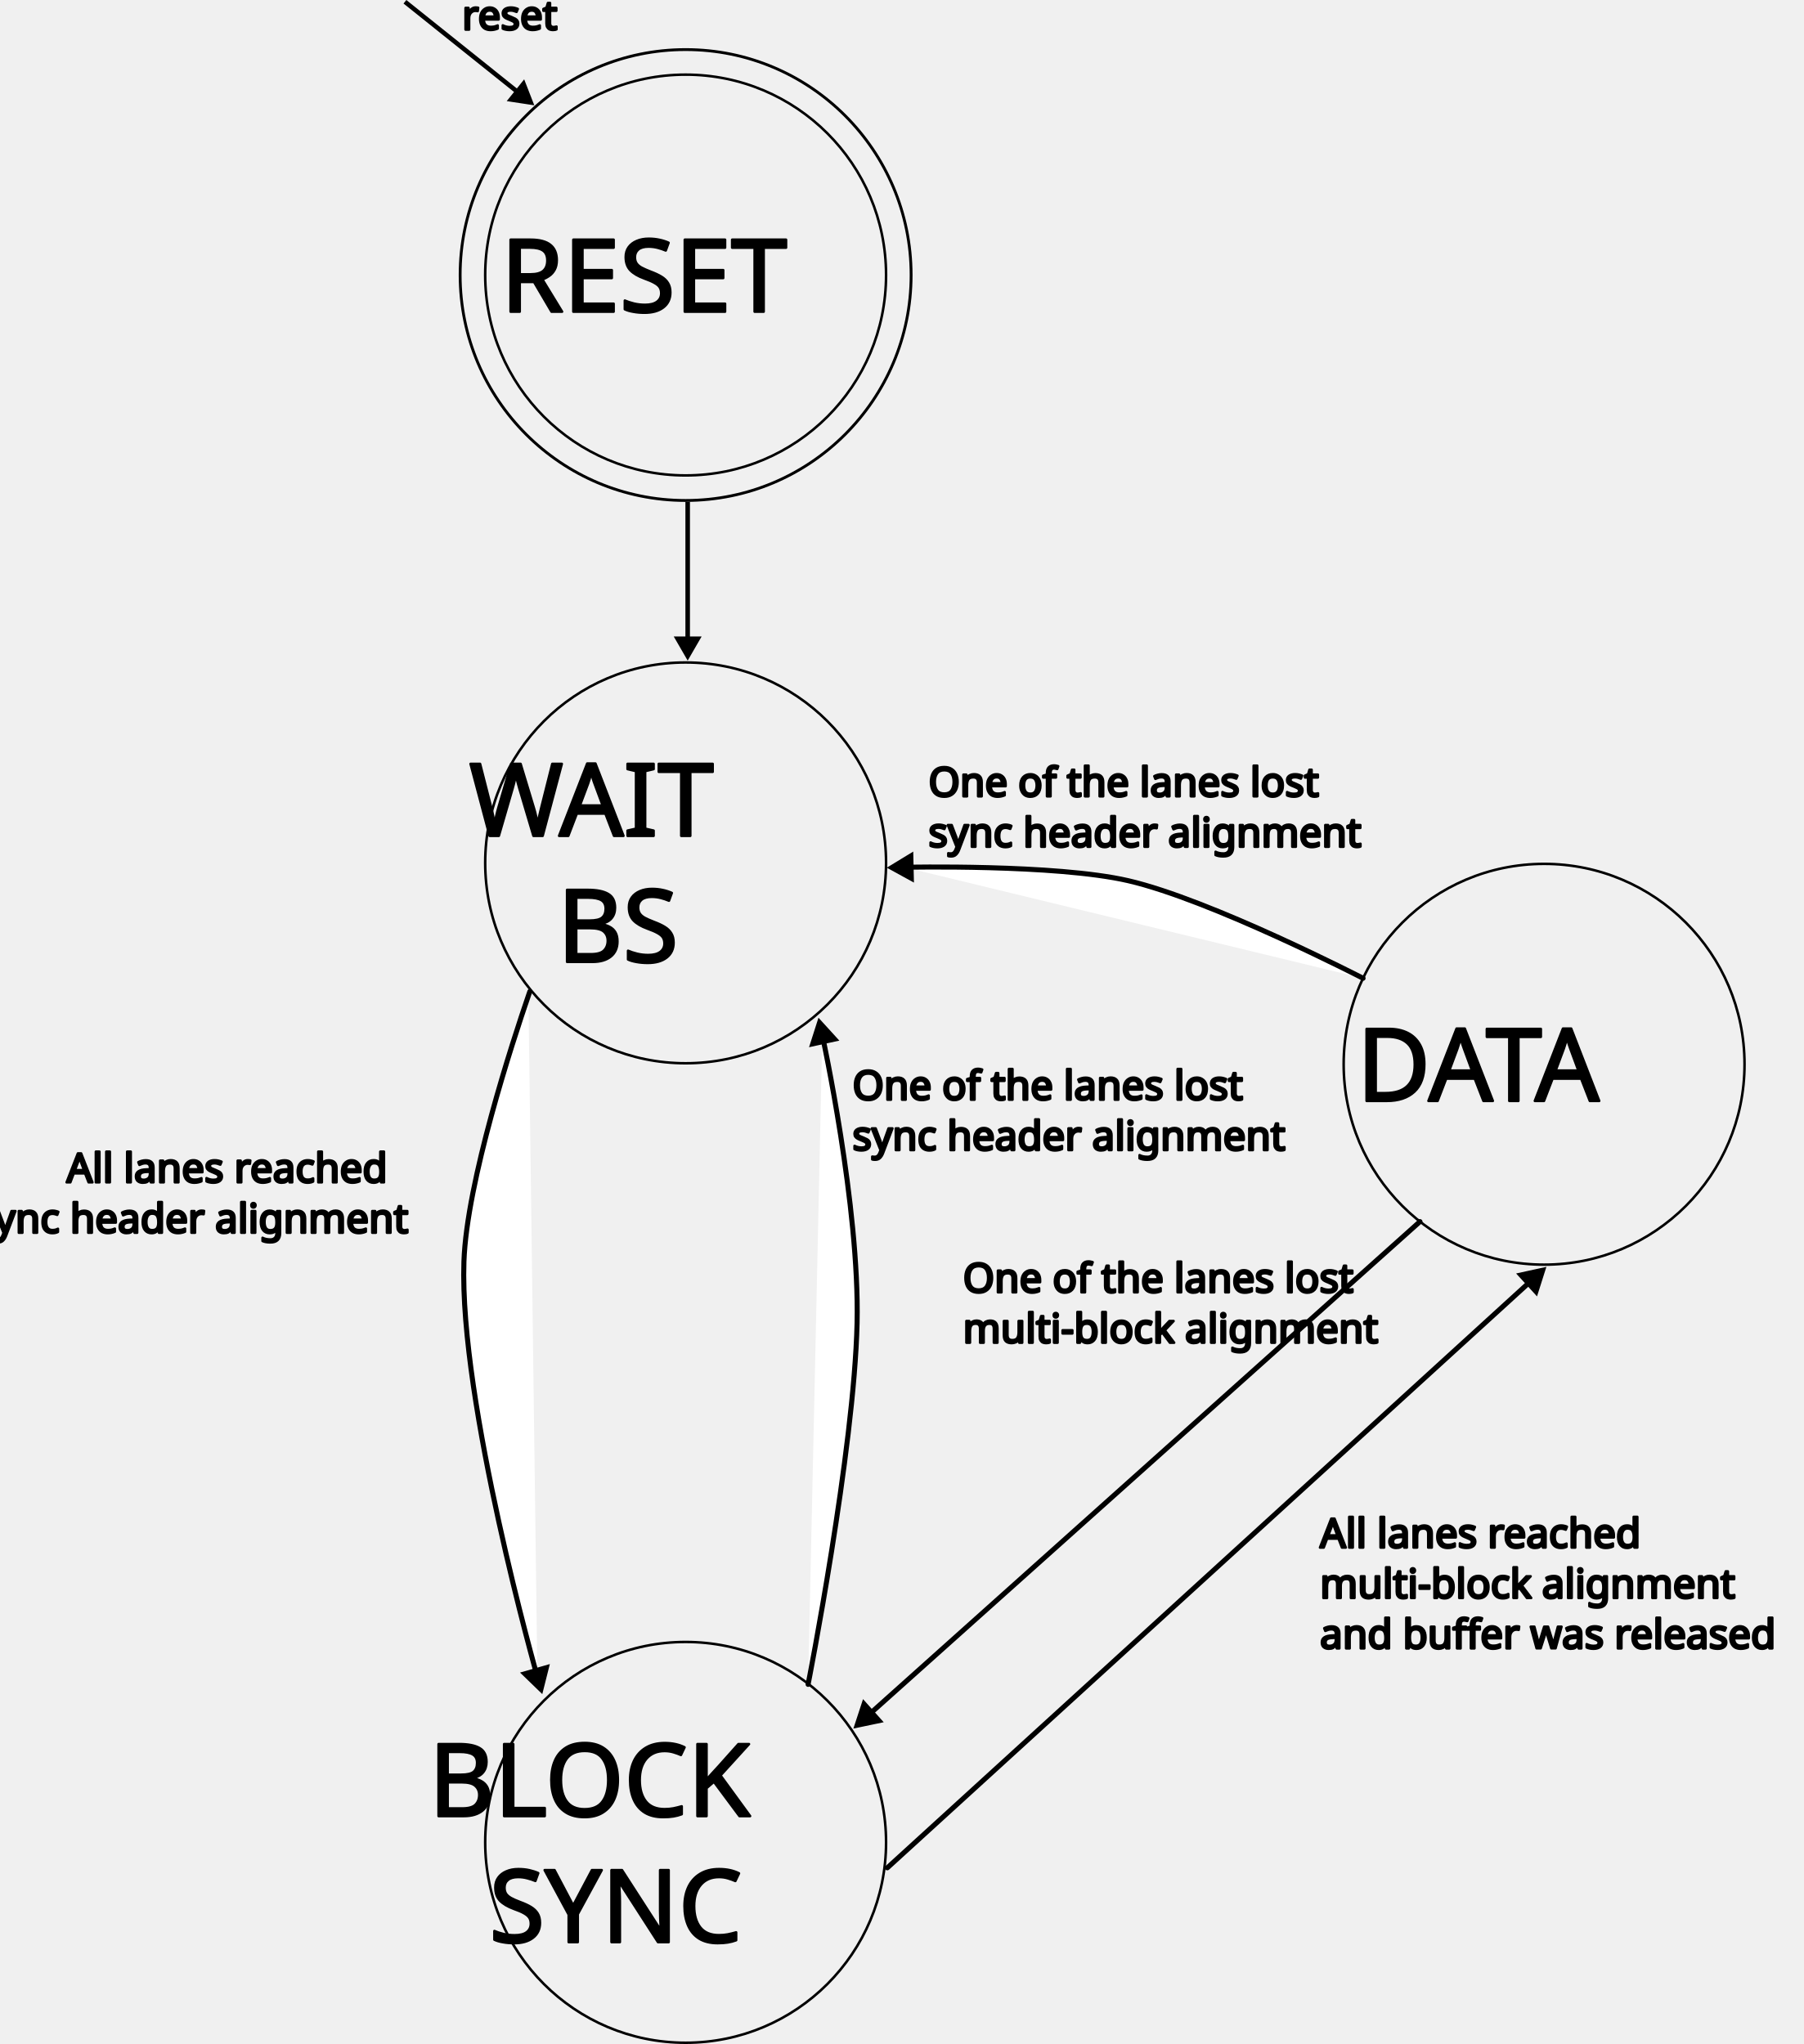
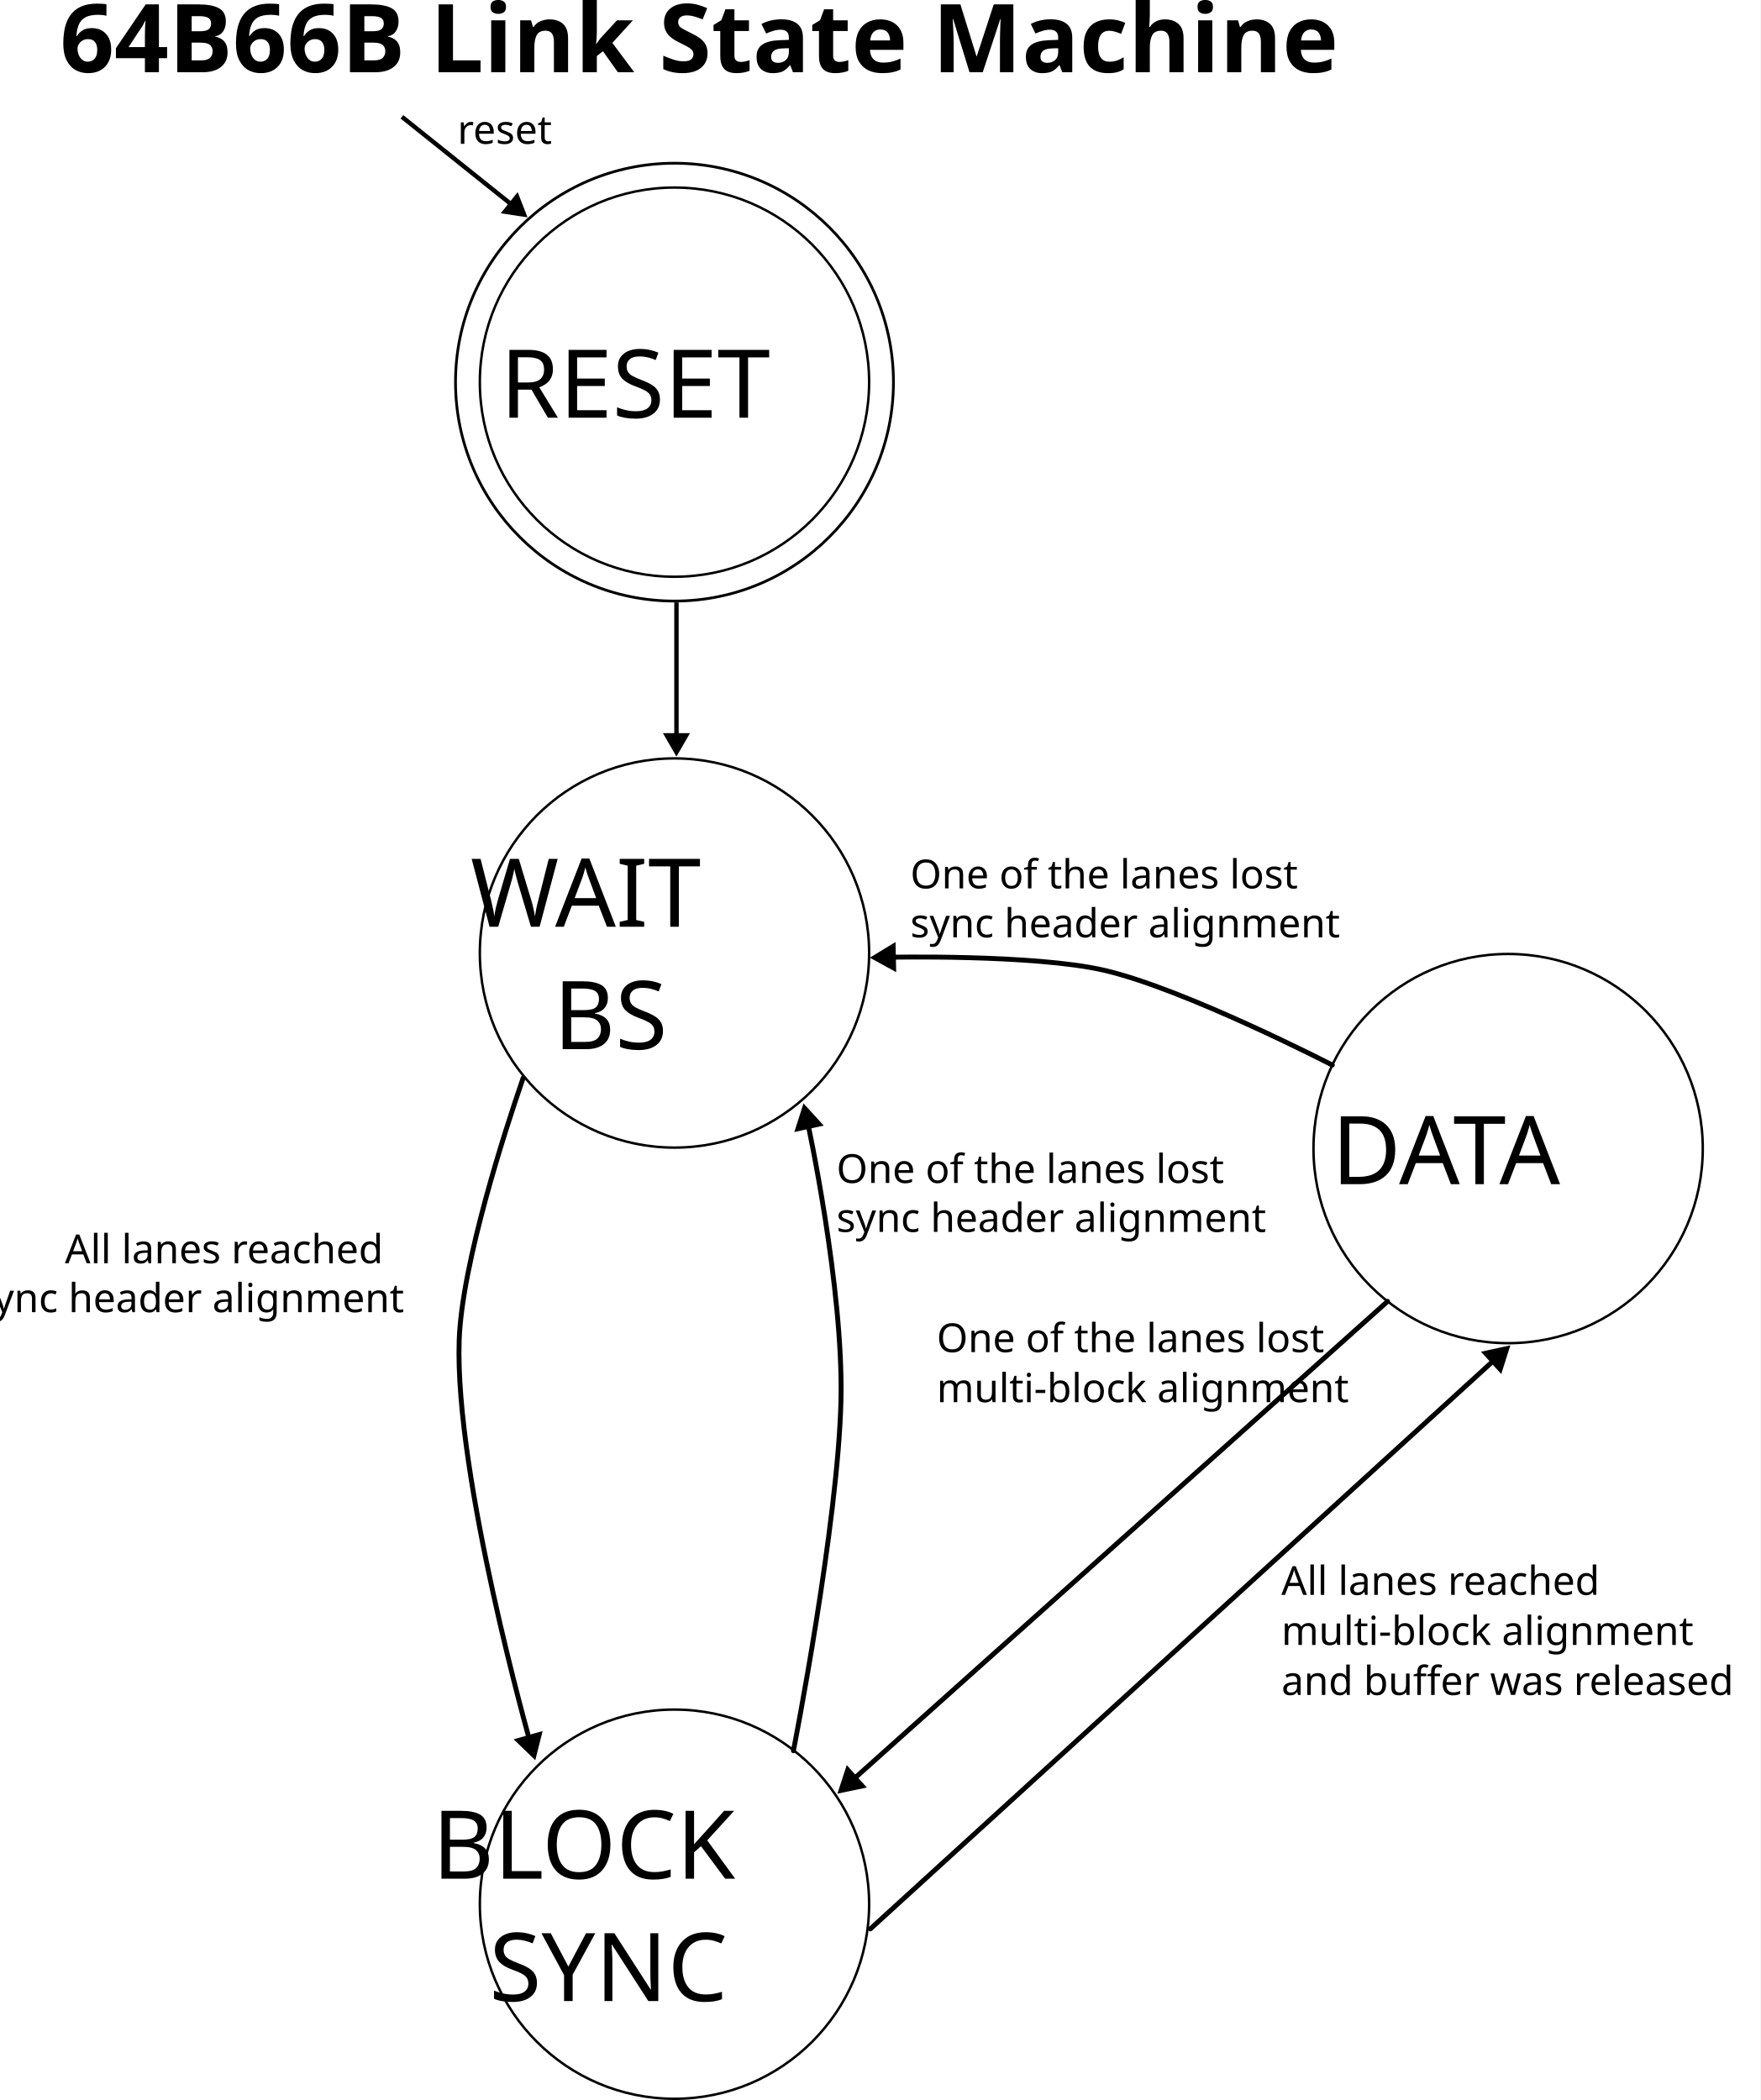
- <svg xmlns="http://www.w3.org/2000/svg" contentStyleType="text/css" height="396.66" preserveAspectRatio="none" version="1.1" viewBox="0 0 350 396.66" width="350" zoomAndPan="magnify" id="svg16">
+ <svg xmlns="http://www.w3.org/2000/svg" contentStyleType="text/css" height="419.654" preserveAspectRatio="none" version="1.1" viewBox="0 0 351.731 419.654" width="351.731" zoomAndPan="magnify" id="svg16">
  <defs id="defs1">
    <marker style="overflow:visible" id="marker27" refX="0" refY="0" orient="auto-start-reverse" markerWidth="1" markerHeight="1" viewBox="0 0 1 1" preserveAspectRatio="xMidYMid">
      <path transform="scale(0.5)" style="fill:context-stroke;fill-rule:evenodd;stroke:context-stroke;stroke-width:1pt" d="M 5.77,0 -2.88,5 V -5 Z" id="path27" />
    </marker>
    <marker style="overflow:visible" id="Triangle" refX="0" refY="0" orient="auto-start-reverse" markerWidth="1" markerHeight="1" viewBox="0 0 1 1" preserveAspectRatio="xMidYMid">
      <path transform="scale(0.5)" style="fill:context-stroke;fill-rule:evenodd;stroke:context-stroke;stroke-width:1pt" d="M 5.77,0 -2.88,5 V -5 Z" id="path135" />
    </marker>
  </defs>
-   <circle style="fill:none;stroke:#000000;stroke-width:0.49;stroke-linejoin:round;stroke-dasharray:none" id="path16" cx="133.026" cy="53.372" r="38.888" />
-   <g id="g17" transform="matrix(0.9783227,0,0,0.9783227,28.69719,-2.387296)">
+   <rect style="fill:#ffffff;stroke-width:1.334;stroke-linejoin:round" id="rect1" width="351.731" height="419.654" x="0" y="0" />
+   <circle style="fill:none;stroke:#000000;stroke-width:0.49;stroke-linejoin:round;stroke-dasharray:none" id="path16" cx="134.757" cy="76.367" r="38.888" />
+   <g id="g17" transform="matrix(0.9783227,0,0,0.9783227,30.42805,20.607)">
    <circle style="fill:none;stroke:#000000;stroke-width:0.564;stroke-linejoin:round;stroke-dasharray:none" id="path16-2" cx="106.641" cy="56.995" r="44.718" />
  </g>
-   <text xml:space="preserve" style="font-size:19.567px;font-family:sans-serif;-inkscape-font-specification:sans-serif;text-align:center;letter-spacing:0px;word-spacing:0px;text-anchor:middle;fill:none;stroke:#000000;stroke-width:0.489;stroke-linejoin:round;stroke-dasharray:none" x="132.587" y="60.485" id="text16">
-     <tspan id="tspan16" x="132.587" y="60.485" style="font-size:19.567px;letter-spacing:0px;fill:#000000;fill-opacity:1;stroke-width:0.489">RESET</tspan>
+   <text xml:space="preserve" style="font-style:normal;font-variant:normal;font-weight:normal;font-stretch:normal;font-size:19px;font-family:sans-serif;-inkscape-font-specification:'sans-serif, Normal';font-variant-ligatures:normal;font-variant-caps:normal;font-variant-numeric:normal;font-variant-east-asian:normal;text-align:center;letter-spacing:0px;word-spacing:0px;text-anchor:middle;fill:none;stroke:none;stroke-width:0.489;stroke-linejoin:round;stroke-dasharray:none" x="134.318" y="83.48" id="text16">
+     <tspan id="tspan16" x="134.318" y="83.48" style="font-style:normal;font-variant:normal;font-weight:normal;font-stretch:normal;font-size:19px;font-family:sans-serif;-inkscape-font-specification:'sans-serif, Normal';font-variant-ligatures:normal;font-variant-caps:normal;font-variant-numeric:normal;font-variant-east-asian:normal;letter-spacing:0px;fill:#000000;fill-opacity:1;stroke:none;stroke-width:0.489">RESET</tspan>
  </text>
-   <g id="g16" transform="translate(29.33305,-2.440193)">
+   <g id="g16" transform="translate(31.06391,20.5541)">
    <circle style="fill:none;stroke:#000000;stroke-width:0.49;stroke-linejoin:round;stroke-dasharray:none" id="path16-23" cx="103.693" cy="169.889" r="38.888" />
-     <text xml:space="preserve" style="font-size:19.567px;font-family:sans-serif;-inkscape-font-specification:sans-serif;text-align:center;letter-spacing:0px;word-spacing:0px;text-anchor:middle;fill:none;stroke:#000000;stroke-width:0.489;stroke-linejoin:round;stroke-dasharray:none" x="103.254" y="164.644" id="text16-4">
-       <tspan id="tspan16-1" x="103.254" y="164.644" style="font-size:19.567px;letter-spacing:0px;fill:#000000;fill-opacity:1;stroke-width:0.489">WAIT</tspan>
-       <tspan x="103.254" y="189.102" style="font-size:19.567px;letter-spacing:0px;fill:#000000;fill-opacity:1;stroke-width:0.489" id="tspan1">BS</tspan>
+     <text xml:space="preserve" style="font-style:normal;font-variant:normal;font-weight:normal;font-stretch:normal;font-size:19px;font-family:sans-serif;-inkscape-font-specification:'sans-serif, Normal';font-variant-ligatures:normal;font-variant-caps:normal;font-variant-numeric:normal;font-variant-east-asian:normal;text-align:center;letter-spacing:0px;word-spacing:0px;text-anchor:middle;fill:none;stroke:none;stroke-width:0.489;stroke-linejoin:round;stroke-dasharray:none" x="103.254" y="164.644" id="text16-4">
+       <tspan id="tspan16-1" x="103.254" y="164.644" style="font-style:normal;font-variant:normal;font-weight:normal;font-stretch:normal;font-size:19px;font-family:sans-serif;-inkscape-font-specification:'sans-serif, Normal';font-variant-ligatures:normal;font-variant-caps:normal;font-variant-numeric:normal;font-variant-east-asian:normal;letter-spacing:0px;fill:#000000;fill-opacity:1;stroke:none;stroke-width:0.489">WAIT</tspan>
+       <tspan x="103.254" y="189.102" style="font-style:normal;font-variant:normal;font-weight:normal;font-stretch:normal;font-size:19px;font-family:sans-serif;-inkscape-font-specification:'sans-serif, Normal';font-variant-ligatures:normal;font-variant-caps:normal;font-variant-numeric:normal;font-variant-east-asian:normal;letter-spacing:0px;fill:#000000;fill-opacity:1;stroke:none;stroke-width:0.489" id="tspan1">BS</tspan>
    </text>
-     <text xml:space="preserve" style="font-size:7.827px;font-family:sans-serif;-inkscape-font-specification:sans-serif;text-align:start;letter-spacing:0px;word-spacing:0px;text-anchor:start;fill:none;stroke:#000000;stroke-width:0.489;stroke-linejoin:round;stroke-dasharray:none" x="60.324" y="8.18" id="text16-4-1-2">
-       <tspan x="60.324" y="8.18" style="font-size:7.827px;text-align:start;letter-spacing:0px;text-anchor:start;fill:#000000;fill-opacity:1;stroke-width:0.489" id="tspan27-3">reset</tspan>
+     <text xml:space="preserve" style="font-style:normal;font-variant:normal;font-weight:normal;font-stretch:normal;font-size:8px;font-family:sans-serif;-inkscape-font-specification:'sans-serif, Normal';font-variant-ligatures:normal;font-variant-caps:normal;font-variant-numeric:normal;font-variant-east-asian:normal;text-align:start;letter-spacing:0px;word-spacing:0px;text-anchor:start;fill:none;stroke:none;stroke-width:0.489;stroke-linejoin:round;stroke-dasharray:none" x="60.324" y="8.18" id="text16-4-1-2">
+       <tspan x="60.324" y="8.18" style="font-style:normal;font-variant:normal;font-weight:normal;font-stretch:normal;font-size:8px;font-family:sans-serif;-inkscape-font-specification:'sans-serif, Normal';font-variant-ligatures:normal;font-variant-caps:normal;font-variant-numeric:normal;font-variant-east-asian:normal;text-align:start;letter-spacing:0px;text-anchor:start;fill:#000000;fill-opacity:1;stroke:none;stroke-width:0.489" id="tspan27-3">reset</tspan>
    </text>
    <path style="fill:#000000;fill-opacity:1;stroke:#000000;stroke-width:0.88;stroke-linejoin:round;stroke-dasharray:none;marker-end:url(#marker27)" d="M 49.233,2.784 71.893,20.924" id="path26" />
-     <text xml:space="preserve" style="font-size:7.827px;font-family:sans-serif;-inkscape-font-specification:sans-serif;text-align:start;letter-spacing:0px;word-spacing:0px;text-anchor:start;fill:none;stroke:#000000;stroke-width:0.489;stroke-linejoin:round;stroke-dasharray:none" x="150.811" y="156.973" id="text16-4-1-5-2">
-       <tspan x="150.811" y="156.973" style="font-size:7.827px;text-align:start;letter-spacing:0px;text-anchor:start;fill:#000000;fill-opacity:1;stroke-width:0.489" id="tspan29-6">One of the lanes lost</tspan>
-       <tspan x="150.811" y="166.756" style="font-size:7.827px;text-align:start;letter-spacing:0px;text-anchor:start;fill:#000000;fill-opacity:1;stroke-width:0.489" id="tspan4">sync header alignment</tspan>
+     <text xml:space="preserve" style="font-style:normal;font-variant:normal;font-weight:normal;font-stretch:normal;font-size:8px;font-family:sans-serif;-inkscape-font-specification:'sans-serif, Normal';font-variant-ligatures:normal;font-variant-caps:normal;font-variant-numeric:normal;font-variant-east-asian:normal;text-align:start;letter-spacing:0px;word-spacing:0px;text-anchor:start;fill:none;stroke:none;stroke-width:0.489;stroke-linejoin:round;stroke-dasharray:none" x="150.811" y="156.973" id="text16-4-1-5-2">
+       <tspan x="150.811" y="156.973" style="font-style:normal;font-variant:normal;font-weight:normal;font-stretch:normal;font-size:8px;font-family:sans-serif;-inkscape-font-specification:'sans-serif, Normal';font-variant-ligatures:normal;font-variant-caps:normal;font-variant-numeric:normal;font-variant-east-asian:normal;text-align:start;letter-spacing:0px;text-anchor:start;fill:#000000;fill-opacity:1;stroke:none;stroke-width:0.489;stroke-dasharray:none" id="tspan29-6">One of the lanes lost</tspan>
+       <tspan x="150.811" y="166.756" style="font-style:normal;font-variant:normal;font-weight:normal;font-stretch:normal;font-size:8px;font-family:sans-serif;-inkscape-font-specification:'sans-serif, Normal';font-variant-ligatures:normal;font-variant-caps:normal;font-variant-numeric:normal;font-variant-east-asian:normal;text-align:start;letter-spacing:0px;text-anchor:start;fill:#000000;fill-opacity:1;stroke:none;stroke-width:0.489;stroke-dasharray:none" id="tspan4">sync header alignment</tspan>
    </text>
-     <text xml:space="preserve" style="font-size:7.827px;font-family:sans-serif;-inkscape-font-specification:sans-serif;text-align:start;letter-spacing:0px;word-spacing:0px;text-anchor:start;fill:none;stroke:#000000;stroke-width:0.489;stroke-linejoin:round;stroke-dasharray:none" x="226.775" y="302.759" id="text16-4-1-5-3">
-       <tspan x="226.775" y="302.759" style="font-size:7.827px;text-align:start;letter-spacing:0px;text-anchor:start;fill:#000000;fill-opacity:1;stroke-width:0.489" id="tspan29-5">All lanes reached</tspan>
-       <tspan x="226.775" y="312.542" style="font-size:7.827px;text-align:start;letter-spacing:0px;text-anchor:start;fill:#000000;fill-opacity:1;stroke-width:0.489" id="tspan6-2">multi-block alignment</tspan>
-       <tspan x="226.775" y="322.325" style="font-size:7.827px;text-align:start;letter-spacing:0px;text-anchor:start;fill:#000000;fill-opacity:1;stroke-width:0.489" id="tspan7">and buffer was released</tspan>
+     <text xml:space="preserve" style="font-style:normal;font-variant:normal;font-weight:normal;font-stretch:normal;font-size:8px;font-family:sans-serif;-inkscape-font-specification:'sans-serif, Normal';font-variant-ligatures:normal;font-variant-caps:normal;font-variant-numeric:normal;font-variant-east-asian:normal;text-align:start;letter-spacing:0px;word-spacing:0px;text-anchor:start;fill:none;stroke:none;stroke-width:0.489;stroke-linejoin:round;stroke-dasharray:none" x="224.944" y="298.162" id="text16-4-1-5-3">
+       <tspan x="224.944" y="298.162" style="font-style:normal;font-variant:normal;font-weight:normal;font-stretch:normal;font-size:8px;font-family:sans-serif;-inkscape-font-specification:'sans-serif, Normal';font-variant-ligatures:normal;font-variant-caps:normal;font-variant-numeric:normal;font-variant-east-asian:normal;text-align:start;letter-spacing:0px;text-anchor:start;fill:#000000;fill-opacity:1;stroke:none;stroke-width:0.489;stroke-dasharray:none" id="tspan29-5">All lanes reached</tspan>
+       <tspan x="224.944" y="308.162" style="font-style:normal;font-variant:normal;font-weight:normal;font-stretch:normal;font-size:8px;font-family:sans-serif;-inkscape-font-specification:'sans-serif, Normal';font-variant-ligatures:normal;font-variant-caps:normal;font-variant-numeric:normal;font-variant-east-asian:normal;text-align:start;letter-spacing:0px;text-anchor:start;fill:#000000;fill-opacity:1;stroke:none;stroke-width:0.489;stroke-dasharray:none" id="tspan6-2">multi-block alignment</tspan>
+       <tspan x="224.944" y="318.162" style="font-style:normal;font-variant:normal;font-weight:normal;font-stretch:normal;font-size:8px;font-family:sans-serif;-inkscape-font-specification:'sans-serif, Normal';font-variant-ligatures:normal;font-variant-caps:normal;font-variant-numeric:normal;font-variant-east-asian:normal;text-align:start;letter-spacing:0px;text-anchor:start;fill:#000000;fill-opacity:1;stroke:none;stroke-width:0.489;stroke-dasharray:none" id="tspan7">and buffer was released</tspan>
    </text>
-     <text xml:space="preserve" style="font-size:7.827px;font-family:sans-serif;-inkscape-font-specification:sans-serif;text-align:start;letter-spacing:0px;word-spacing:0px;text-anchor:start;fill:none;stroke:#000000;stroke-width:0.489;stroke-linejoin:round;stroke-dasharray:none" x="157.501" y="253.221" id="text16-4-1-5-3-7">
-       <tspan x="157.501" y="253.221" style="font-size:7.827px;text-align:start;letter-spacing:0px;text-anchor:start;fill:#000000;fill-opacity:1;stroke-width:0.489" id="tspan29-5-0">One of the lanes lost</tspan>
-       <tspan x="157.501" y="263.005" style="font-size:7.827px;text-align:start;letter-spacing:0px;text-anchor:start;fill:#000000;fill-opacity:1;stroke-width:0.489" id="tspan7-7">multi-block alignment</tspan>
+     <text xml:space="preserve" style="font-style:normal;font-variant:normal;font-weight:normal;font-stretch:normal;font-size:8px;font-family:sans-serif;-inkscape-font-specification:'sans-serif, Normal';font-variant-ligatures:normal;font-variant-caps:normal;font-variant-numeric:normal;font-variant-east-asian:normal;text-align:start;letter-spacing:0px;word-spacing:0px;text-anchor:start;fill:none;stroke:none;stroke-width:0.489;stroke-linejoin:round;stroke-dasharray:none" x="156.087" y="249.651" id="text16-4-1-5-3-7">
+       <tspan x="156.087" y="249.651" style="font-style:normal;font-variant:normal;font-weight:normal;font-stretch:normal;font-size:8px;font-family:sans-serif;-inkscape-font-specification:'sans-serif, Normal';font-variant-ligatures:normal;font-variant-caps:normal;font-variant-numeric:normal;font-variant-east-asian:normal;text-align:start;letter-spacing:0px;text-anchor:start;fill:#000000;fill-opacity:1;stroke:none;stroke-width:0.489;stroke-dasharray:none" id="tspan29-5-0">One of the lanes lost</tspan>
+       <tspan x="156.087" y="259.651" style="font-style:normal;font-variant:normal;font-weight:normal;font-stretch:normal;font-size:8px;font-family:sans-serif;-inkscape-font-specification:'sans-serif, Normal';font-variant-ligatures:normal;font-variant-caps:normal;font-variant-numeric:normal;font-variant-east-asian:normal;text-align:start;letter-spacing:0px;text-anchor:start;fill:#000000;fill-opacity:1;stroke:none;stroke-width:0.489;stroke-dasharray:none" id="tspan7-7">multi-block alignment</tspan>
    </text>
    <path style="fill:#ffffff;stroke:#000000;stroke-width:0.978;stroke-linecap:round;stroke-linejoin:round;stroke-dasharray:none;marker-end:url(#marker27)" d="m 235.129,192.281 c 0,0 -29.542,-15.234 -45.57,-18.934 -14.112,-3.257 -43.371,-2.601 -43.371,-2.601" id="path7" />
    <path style="fill:#ffffff;stroke:#000000;stroke-width:0.978;stroke-linecap:round;stroke-linejoin:round;stroke-dasharray:none;marker-end:url(#marker27)" d="m 73.189,195.654 c 0,0 0.629,-1.834 0,0 -3.045,8.875 -11.982,36.113 -12.51,51.615 -0.929,27.265 14.252,80.592 14.252,80.592" id="path8" />
    <path style="fill:#ffffff;stroke:#000000;stroke-width:0.978;stroke-linecap:round;stroke-linejoin:round;stroke-dasharray:none;marker-start:url(#marker27)" d="m 130.208,203.33 c 0,0 7.261,33.283 6.749,55.893 -0.561,24.747 -9.502,70.084 -9.502,70.084" id="path9" />
-     <text xml:space="preserve" style="font-size:7.827px;font-family:sans-serif;-inkscape-font-specification:sans-serif;text-align:start;letter-spacing:0px;word-spacing:0px;text-anchor:start;fill:none;stroke:#000000;stroke-width:0.489;stroke-linejoin:round;stroke-dasharray:none" x="60.065" y="231.882" id="text16-4-1-5">
-       <tspan x="60.065" y="231.882" style="font-size:7.827px;text-align:end;letter-spacing:0px;text-anchor:end;fill:#000000;fill-opacity:1;stroke-width:0.489" id="tspan29">All lanes reached</tspan>
-       <tspan x="60.065" y="241.665" style="font-size:7.827px;text-align:end;letter-spacing:0px;text-anchor:end;fill:#000000;fill-opacity:1;stroke-width:0.489" id="tspan6">sync header alignment</tspan>
+     <text xml:space="preserve" style="font-style:normal;font-variant:normal;font-weight:normal;font-stretch:normal;font-size:8px;font-family:sans-serif;-inkscape-font-specification:'sans-serif, Normal';font-variant-ligatures:normal;font-variant-caps:normal;font-variant-numeric:normal;font-variant-east-asian:normal;text-align:start;letter-spacing:0px;word-spacing:0px;text-anchor:start;fill:none;stroke:none;stroke-width:0.489;stroke-linejoin:round;stroke-dasharray:none" x="60.065" y="231.882" id="text16-4-1-5">
+       <tspan x="60.065" y="231.882" style="font-style:normal;font-variant:normal;font-weight:normal;font-stretch:normal;font-size:8px;font-family:sans-serif;-inkscape-font-specification:'sans-serif, Normal';font-variant-ligatures:normal;font-variant-caps:normal;font-variant-numeric:normal;font-variant-east-asian:normal;text-align:end;letter-spacing:0px;text-anchor:end;fill:#000000;fill-opacity:1;stroke:none;stroke-width:0.489;stroke-dasharray:none" id="tspan29">All lanes reached</tspan>
+       <tspan x="60.065" y="241.665" style="font-style:normal;font-variant:normal;font-weight:normal;font-stretch:normal;font-size:8px;font-family:sans-serif;-inkscape-font-specification:'sans-serif, Normal';font-variant-ligatures:normal;font-variant-caps:normal;font-variant-numeric:normal;font-variant-east-asian:normal;text-align:end;letter-spacing:0px;text-anchor:end;fill:#000000;fill-opacity:1;stroke:none;stroke-width:0.489;stroke-dasharray:none" id="tspan6">sync header alignment</tspan>
    </text>
-     <text xml:space="preserve" style="font-size:7.827px;font-family:sans-serif;-inkscape-font-specification:sans-serif;text-align:start;letter-spacing:0px;word-spacing:0px;text-anchor:start;fill:none;stroke:#000000;stroke-width:0.489;stroke-linejoin:round;stroke-dasharray:none" x="136.063" y="215.842" id="text16-4-1-5-2-5">
-       <tspan x="136.063" y="215.842" style="font-size:7.827px;text-align:start;letter-spacing:0px;text-anchor:start;fill:#000000;fill-opacity:1;stroke-width:0.489" id="tspan29-6-3">One of the lanes lost</tspan>
-       <tspan x="136.063" y="225.626" style="font-size:7.827px;text-align:start;letter-spacing:0px;text-anchor:start;fill:#000000;fill-opacity:1;stroke-width:0.489" id="tspan4-4">sync header alignment</tspan>
+     <text xml:space="preserve" style="font-style:normal;font-variant:normal;font-weight:normal;font-stretch:normal;font-size:8px;font-family:sans-serif;-inkscape-font-specification:'sans-serif, Normal';font-variant-ligatures:normal;font-variant-caps:normal;font-variant-numeric:normal;font-variant-east-asian:normal;text-align:start;letter-spacing:0px;word-spacing:0px;text-anchor:start;fill:none;stroke:none;stroke-width:0.489;stroke-linejoin:round;stroke-dasharray:none" x="136.063" y="215.842" id="text16-4-1-5-2-5">
+       <tspan x="136.063" y="215.842" style="font-style:normal;font-variant:normal;font-weight:normal;font-stretch:normal;font-size:8px;font-family:sans-serif;-inkscape-font-specification:'sans-serif, Normal';font-variant-ligatures:normal;font-variant-caps:normal;font-variant-numeric:normal;font-variant-east-asian:normal;text-align:start;letter-spacing:0px;text-anchor:start;fill:#000000;fill-opacity:1;stroke:none;stroke-width:0.489;stroke-dasharray:none" id="tspan29-6-3">One of the lanes lost</tspan>
+       <tspan x="136.063" y="225.626" style="font-style:normal;font-variant:normal;font-weight:normal;font-stretch:normal;font-size:8px;font-family:sans-serif;-inkscape-font-specification:'sans-serif, Normal';font-variant-ligatures:normal;font-variant-caps:normal;font-variant-numeric:normal;font-variant-east-asian:normal;text-align:start;letter-spacing:0px;text-anchor:start;fill:#000000;fill-opacity:1;stroke:none;stroke-width:0.489;stroke-dasharray:none" id="tspan4-4">sync header alignment</tspan>
    </text>
    <path style="fill:#ffffff;stroke:#000000;stroke-width:0.978;stroke-linecap:round;stroke-linejoin:round;stroke-dasharray:none;marker-end:url(#marker27)" d="M 246.169,239.504 138.828,335.57" id="path10" />
    <path style="fill:#ffffff;stroke:#000000;stroke-width:0.978;stroke-linecap:round;stroke-linejoin:round;stroke-dasharray:none;marker-start:url(#marker27)" d="M 268.134,250.627 142.826,364.909" id="path11" />
  </g>
-   <g id="g18" transform="matrix(0.9783227,0,0,0.9783227,28.69719,66.09529)">
+   <g id="g18" transform="matrix(0.9783227,0,0,0.9783227,30.42805,89.08959)">
    <circle style="fill:none;stroke:#000000;stroke-width:0.501;stroke-linejoin:round;stroke-dasharray:none" id="path16-3" cx="106.641" cy="297.889" r="39.75" />
-     <text xml:space="preserve" style="font-size:20px;font-family:sans-serif;-inkscape-font-specification:sans-serif;text-align:center;letter-spacing:0px;word-spacing:0px;text-anchor:middle;fill:none;stroke:#000000;stroke-width:0.5;stroke-linejoin:round;stroke-dasharray:none" x="105.772" y="292.679" id="text16-8">
-       <tspan id="tspan16-2" x="105.772" y="292.679" style="font-size:20px;letter-spacing:0px;fill:#000000;fill-opacity:1">BLOCK</tspan>
-       <tspan x="105.772" y="317.679" style="font-size:20px;letter-spacing:0px;fill:#000000;fill-opacity:1" id="tspan2">SYNC</tspan>
+     <text xml:space="preserve" style="font-style:normal;font-variant:normal;font-weight:normal;font-stretch:normal;font-size:19.421px;font-family:sans-serif;-inkscape-font-specification:'sans-serif, Normal';font-variant-ligatures:normal;font-variant-caps:normal;font-variant-numeric:normal;font-variant-east-asian:normal;text-align:center;letter-spacing:0px;word-spacing:0px;text-anchor:middle;fill:none;stroke:none;stroke-width:0.5;stroke-linejoin:round;stroke-dasharray:none" x="105.772" y="292.679" id="text16-8">
+       <tspan id="tspan16-2" x="105.772" y="292.679" style="font-style:normal;font-variant:normal;font-weight:normal;font-stretch:normal;font-size:19.421px;font-family:sans-serif;-inkscape-font-specification:'sans-serif, Normal';font-variant-ligatures:normal;font-variant-caps:normal;font-variant-numeric:normal;font-variant-east-asian:normal;letter-spacing:0px;fill:#000000;fill-opacity:1;stroke:none">BLOCK</tspan>
+       <tspan x="105.772" y="317.679" style="font-style:normal;font-variant:normal;font-weight:normal;font-stretch:normal;font-size:19.421px;font-family:sans-serif;-inkscape-font-specification:'sans-serif, Normal';font-variant-ligatures:normal;font-variant-caps:normal;font-variant-numeric:normal;font-variant-east-asian:normal;letter-spacing:0px;fill:#000000;fill-opacity:1;stroke:none" id="tspan2">SYNC</tspan>
    </text>
  </g>
-   <g id="g19" transform="matrix(0.9783227,0,0,0.9783227,23.69897,-43.91896)">
+   <g id="g19" transform="matrix(0.9783227,0,0,0.9783227,25.42983,-20.92467)">
    <circle style="fill:none;stroke:#000000;stroke-width:0.501;stroke-linejoin:round;stroke-dasharray:none" id="path16-9" cx="282" cy="256" r="39.75" />
-     <text xml:space="preserve" style="font-size:20px;font-family:sans-serif;-inkscape-font-specification:sans-serif;text-align:center;letter-spacing:0px;word-spacing:0px;text-anchor:middle;fill:none;stroke:#000000;stroke-width:0.5;stroke-linejoin:round;stroke-dasharray:none" x="281.907" y="263.271" id="text16-0">
-       <tspan id="tspan16-8" x="281.907" y="263.271" style="font-size:20px;letter-spacing:0px;fill:#000000;fill-opacity:1">DATA</tspan>
+     <text xml:space="preserve" style="font-style:normal;font-variant:normal;font-weight:normal;font-stretch:normal;font-size:19.421px;font-family:sans-serif;-inkscape-font-specification:'sans-serif, Normal';font-variant-ligatures:normal;font-variant-caps:normal;font-variant-numeric:normal;font-variant-east-asian:normal;text-align:center;letter-spacing:0px;word-spacing:0px;text-anchor:middle;fill:none;stroke:none;stroke-width:0.5;stroke-linejoin:round;stroke-dasharray:none" x="281.907" y="263.271" id="text16-0">
+       <tspan id="tspan16-8" x="281.907" y="263.271" style="font-style:normal;font-variant:normal;font-weight:normal;font-stretch:normal;font-size:19.421px;font-family:sans-serif;-inkscape-font-specification:'sans-serif, Normal';font-variant-ligatures:normal;font-variant-caps:normal;font-variant-numeric:normal;font-variant-east-asian:normal;letter-spacing:0px;fill:#000000;fill-opacity:1;stroke:none">DATA</tspan>
+     </text>
+     <text xml:space="preserve" style="font-style:normal;font-variant:normal;font-weight:normal;font-stretch:normal;font-size:19.421px;font-family:sans-serif;-inkscape-font-specification:'sans-serif, Normal';font-variant-ligatures:normal;font-variant-caps:normal;font-variant-numeric:normal;font-variant-east-asian:normal;text-align:center;letter-spacing:0px;word-spacing:0px;text-anchor:middle;fill:none;stroke:none;stroke-width:0.5;stroke-linejoin:round;stroke-dasharray:none" x="129.414" y="36.144" id="text16-0-0">
+       <tspan id="tspan16-8-4" x="129.414" y="36.144" style="font-style:normal;font-variant:normal;font-weight:bold;font-stretch:normal;font-size:19.421px;font-family:Sans;-inkscape-font-specification:'Sans, Bold';font-variant-ligatures:normal;font-variant-caps:normal;font-variant-numeric:normal;font-variant-east-asian:normal;letter-spacing:0px;fill:#000000;fill-opacity:1;stroke:none">64B66B Link State Machine</tspan>
    </text>
  </g>
-   <path style="fill:#000000;fill-opacity:1;stroke:#000000;stroke-width:0.88;stroke-linejoin:round;stroke-dasharray:none;marker-end:url(#Triangle)" d="m 133.424,97.397 -6.6e-4,27.676" id="path21" />
+   <path style="fill:#000000;fill-opacity:1;stroke:#000000;stroke-width:0.88;stroke-linejoin:round;stroke-dasharray:none;marker-end:url(#Triangle)" d="m 135.154,120.391 -6.6e-4,27.676" id="path21" />
</svg>
